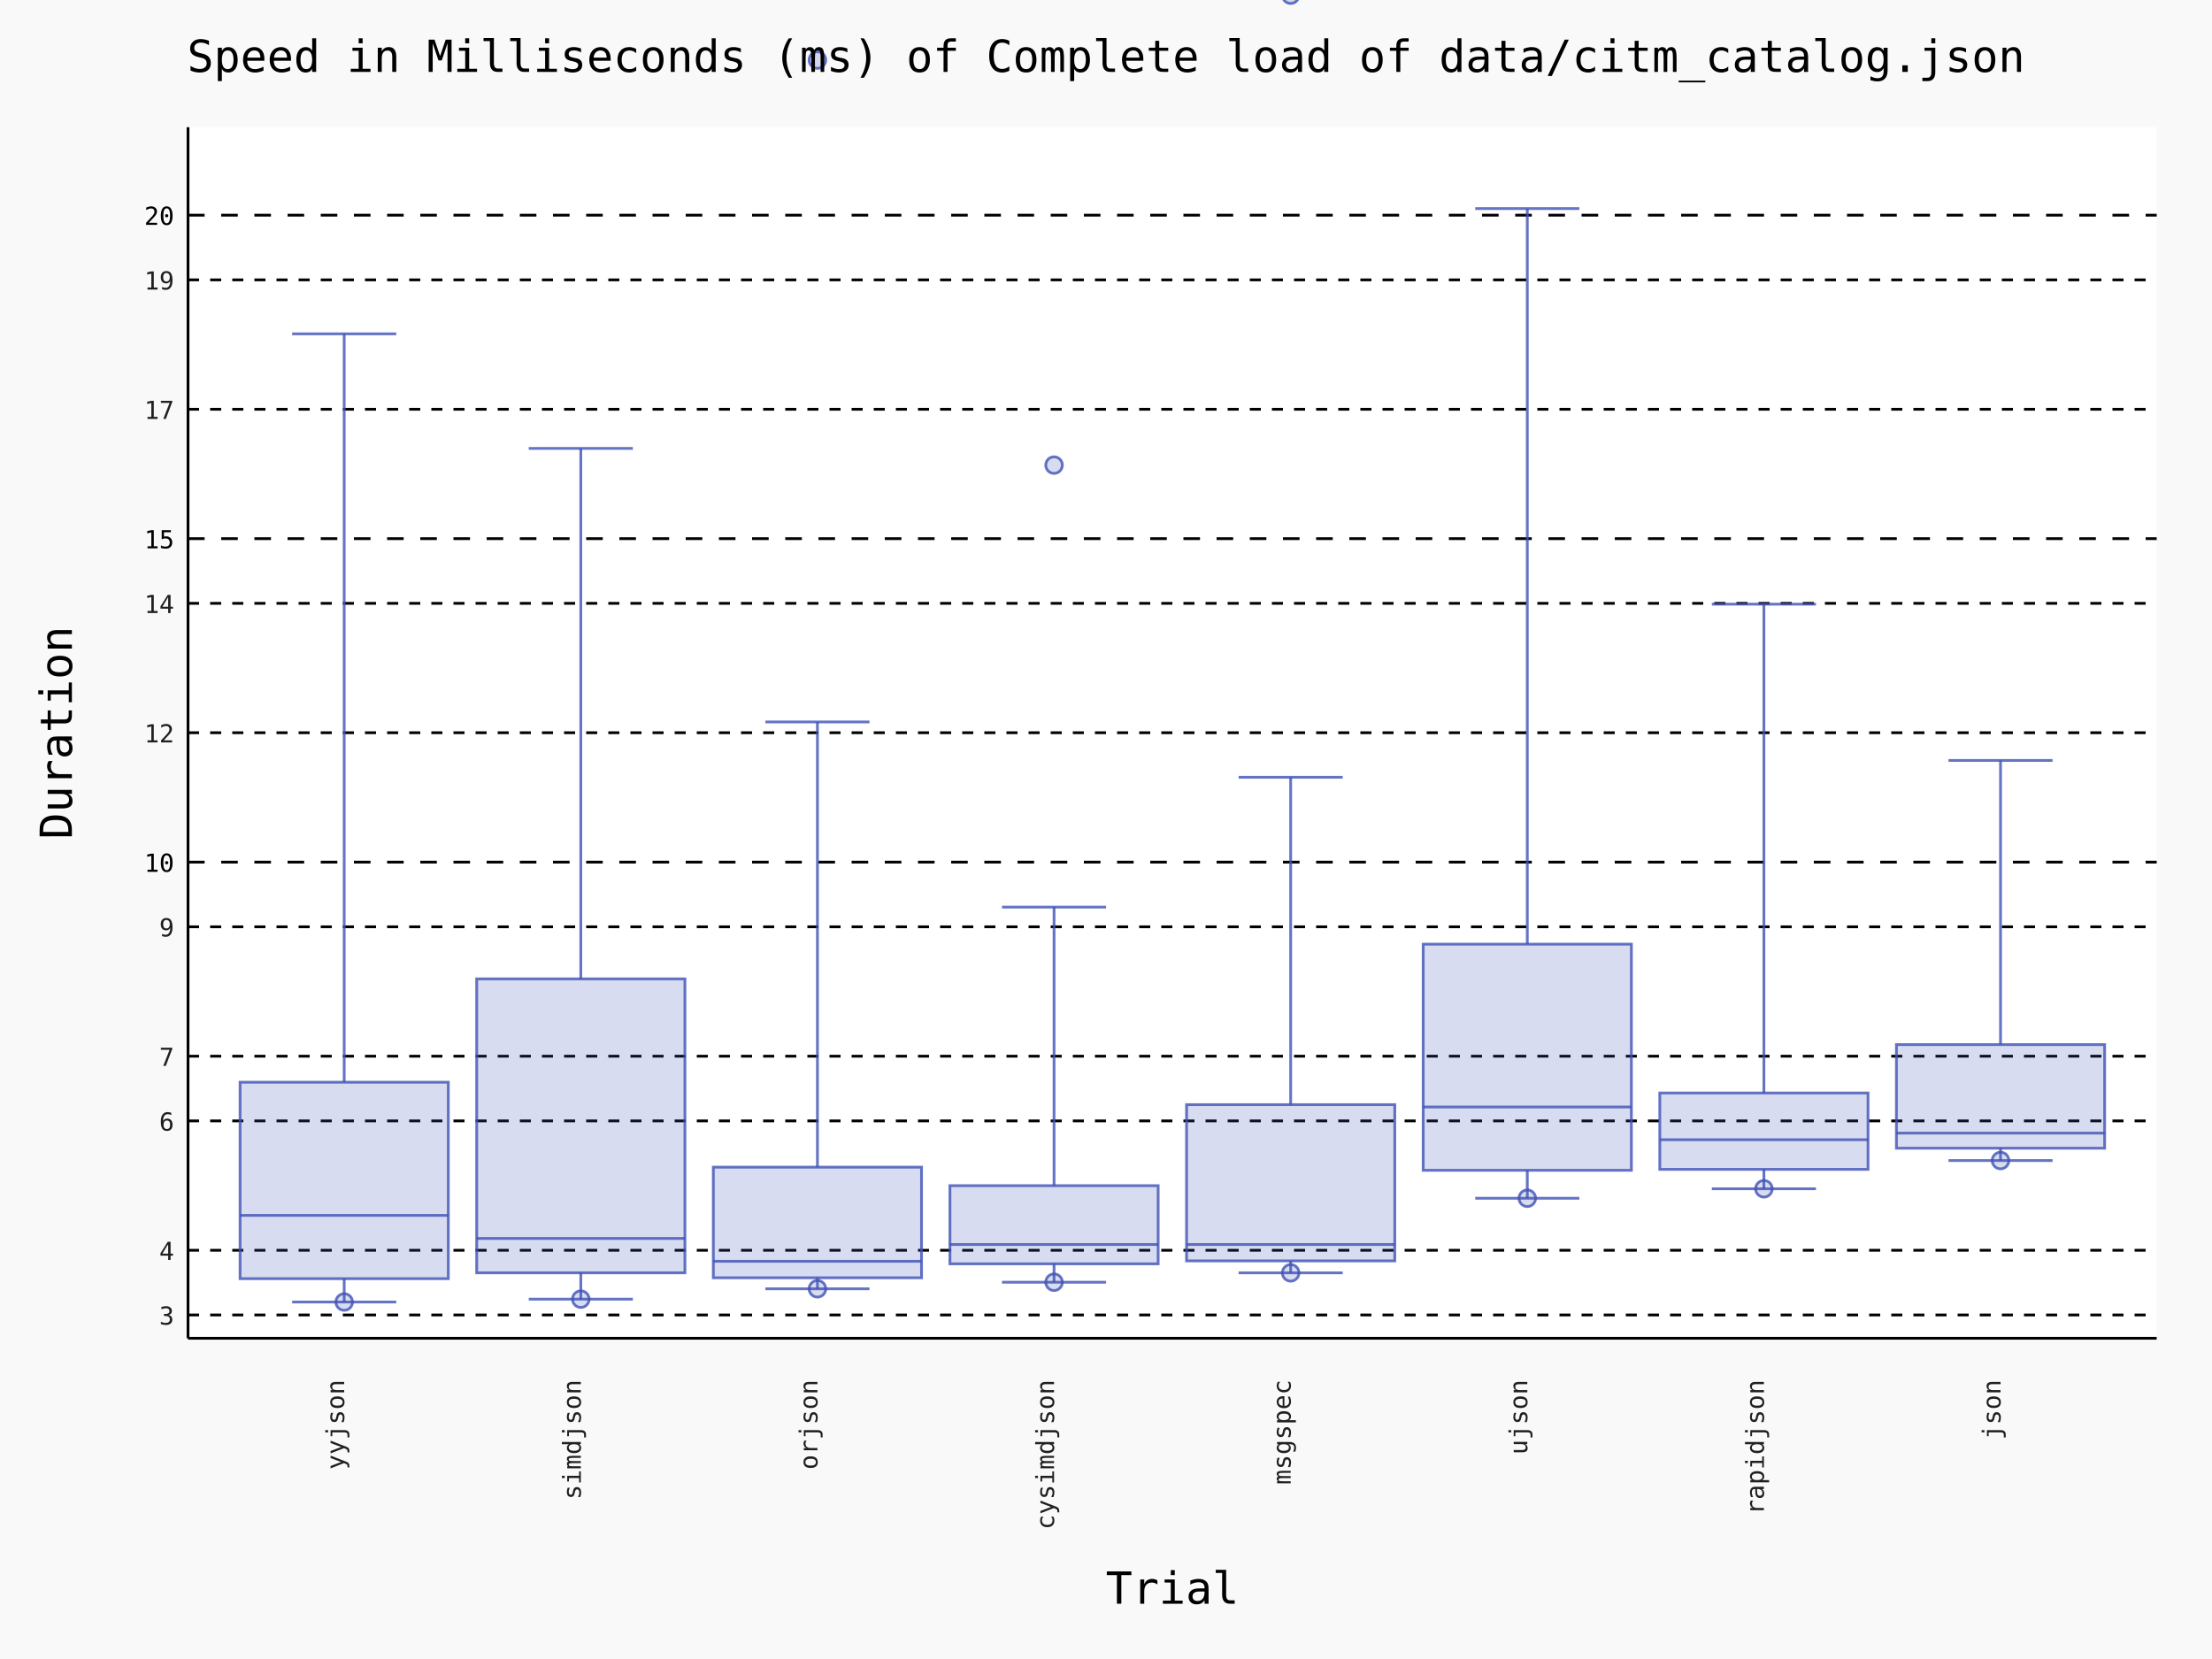
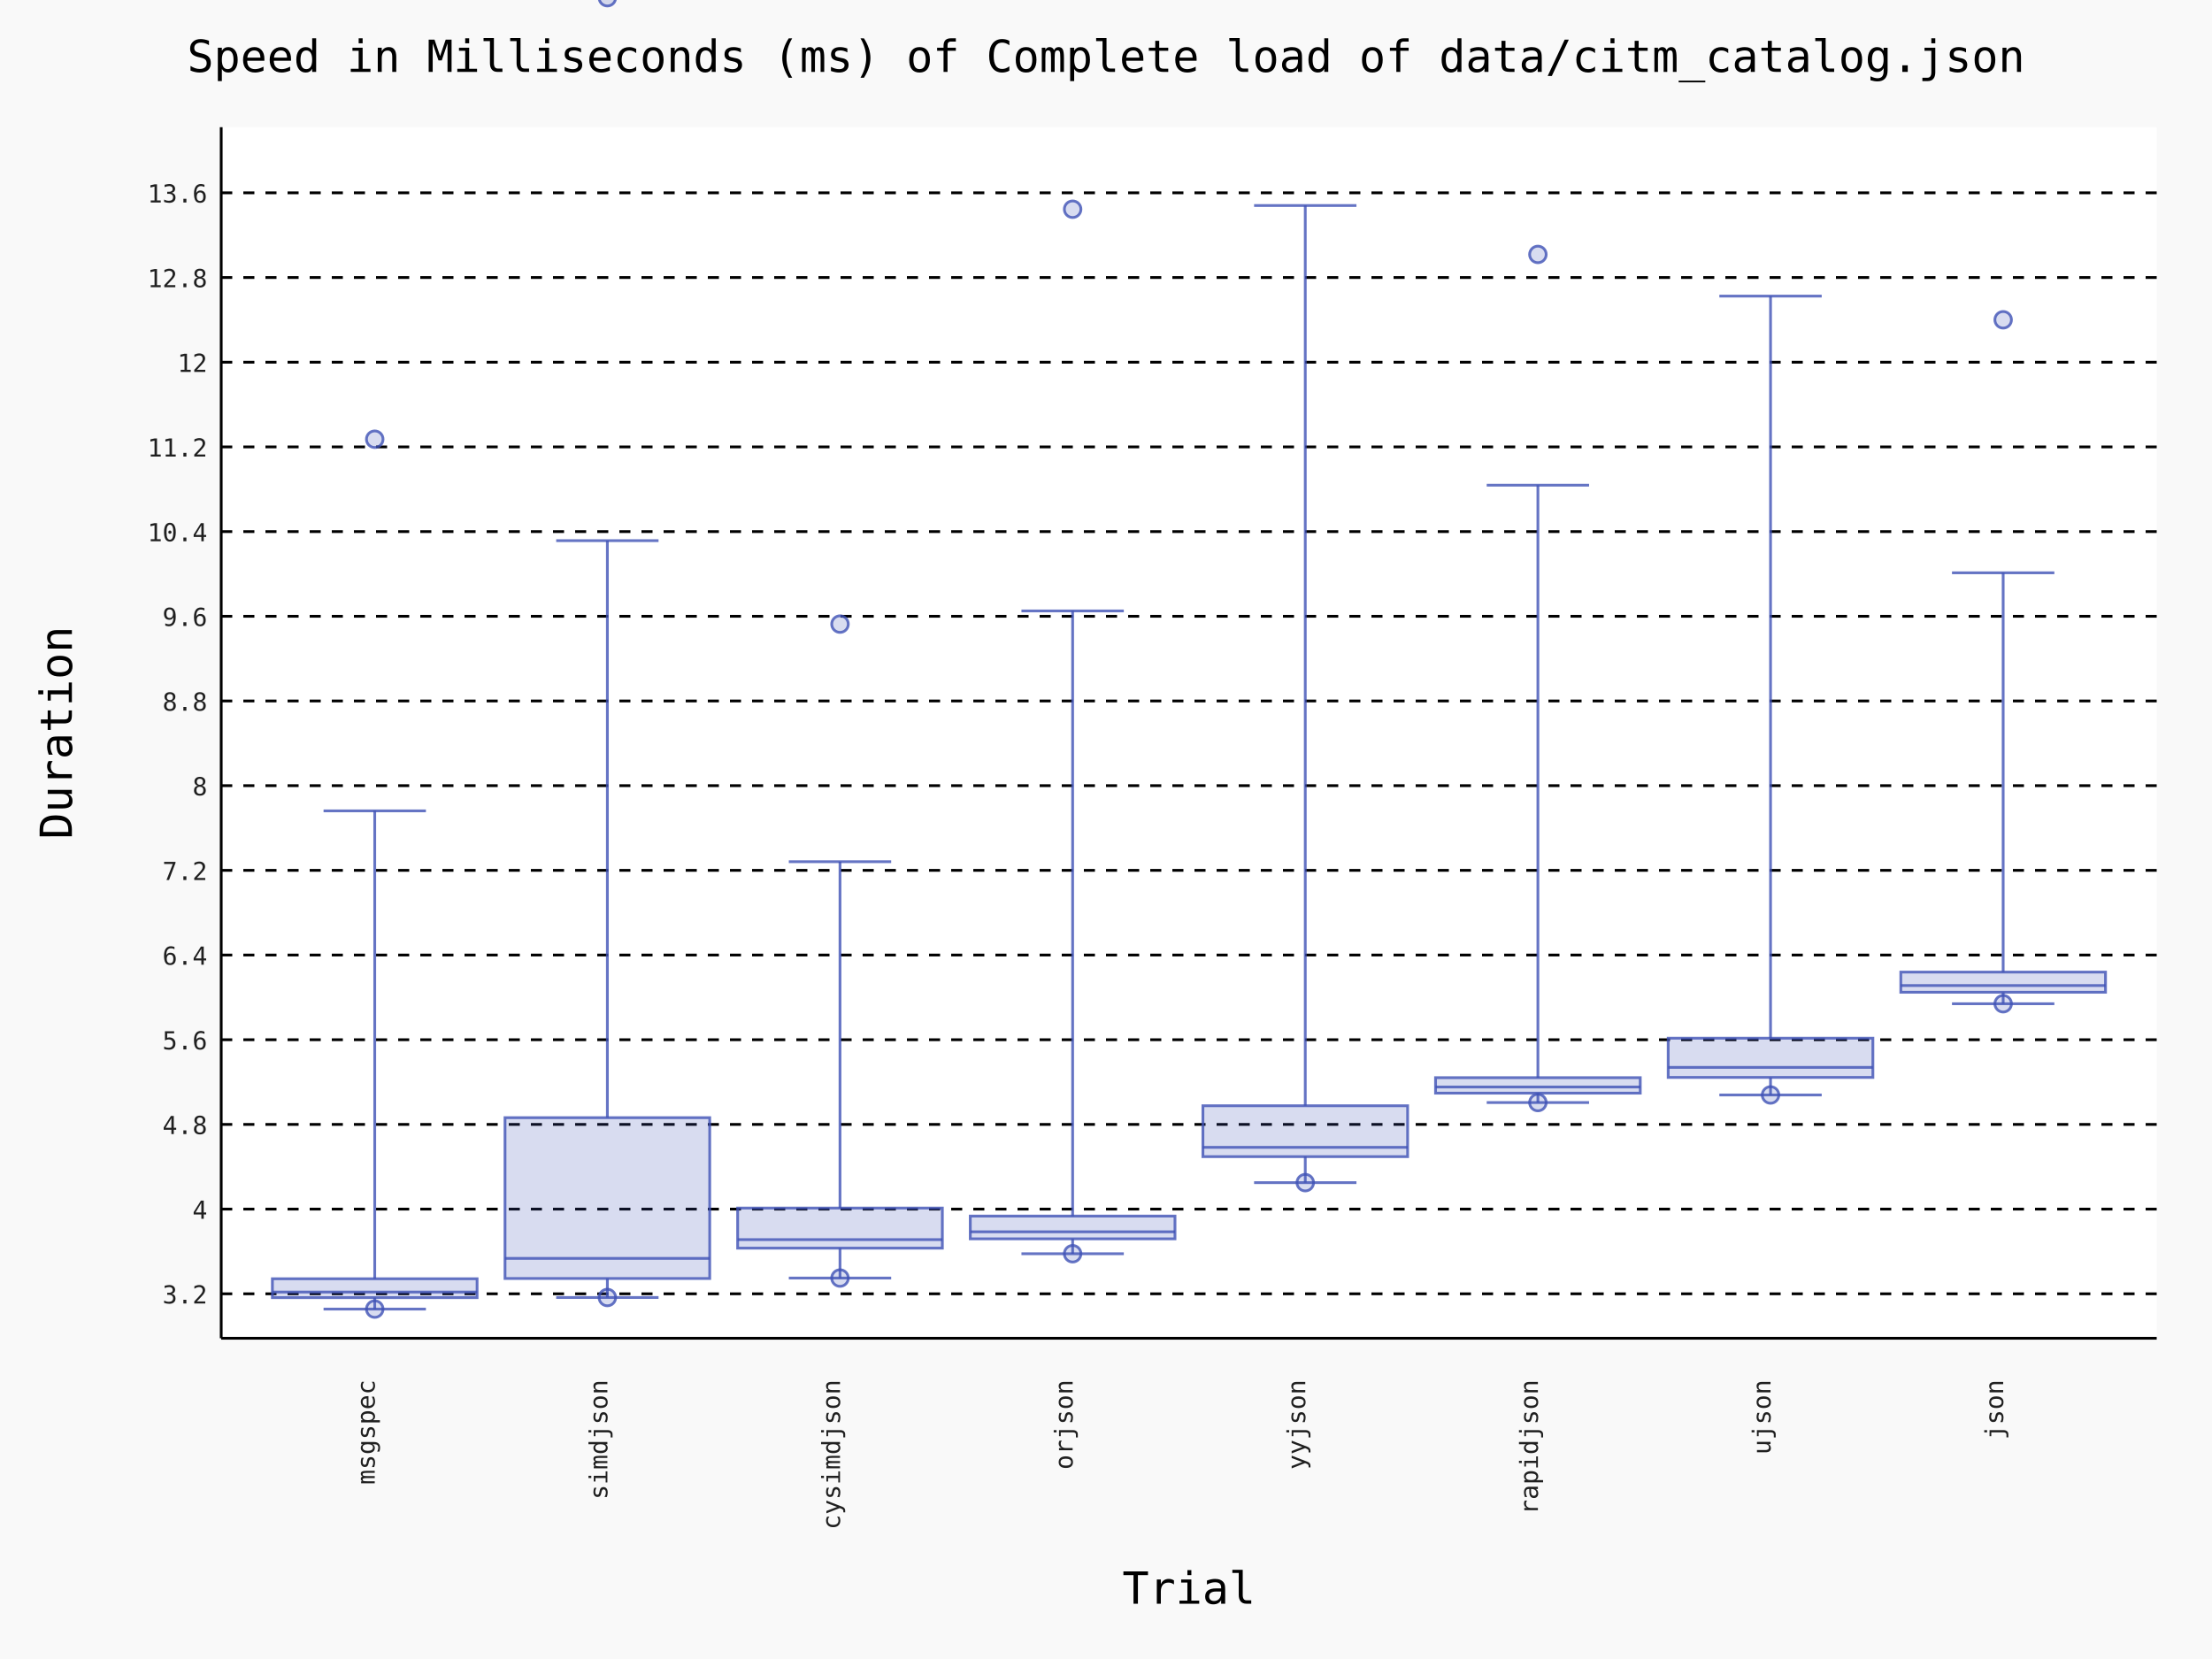
- <svg xmlns="http://www.w3.org/2000/svg" id="chart-5f4c6a83-4bc6-4a2c-affd-1a5876c3c543" class="pygal-chart" viewBox="0 0 800 600">
+ <svg xmlns="http://www.w3.org/2000/svg" id="chart-9f6287bd-4177-4f24-a7ec-e2867d505bc0" class="pygal-chart" viewBox="0 0 800 600">
  <defs>
-     <style type="text/css">#chart-5f4c6a83-4bc6-4a2c-affd-1a5876c3c543{-webkit-user-select:none;-webkit-font-smoothing:antialiased;font-family:Consolas,"Deja Vu Sans Mono","Bitstream Vera Sans Mono","Courier New",monospace}#chart-5f4c6a83-4bc6-4a2c-affd-1a5876c3c543 .title{font-family:Consolas,"Deja Vu Sans Mono","Bitstream Vera Sans Mono","Courier New",monospace;font-size:16px}#chart-5f4c6a83-4bc6-4a2c-affd-1a5876c3c543 .legends .legend text{font-family:Consolas,"Deja Vu Sans Mono","Bitstream Vera Sans Mono","Courier New",monospace;font-size:14px}#chart-5f4c6a83-4bc6-4a2c-affd-1a5876c3c543 .axis text{font-family:Consolas,"Deja Vu Sans Mono","Bitstream Vera Sans Mono","Courier New",monospace;font-size:10px}#chart-5f4c6a83-4bc6-4a2c-affd-1a5876c3c543 .axis text.major{font-family:Consolas,"Deja Vu Sans Mono","Bitstream Vera Sans Mono","Courier New",monospace;font-size:10px}#chart-5f4c6a83-4bc6-4a2c-affd-1a5876c3c543 .text-overlay text.value{font-family:Consolas,"Deja Vu Sans Mono","Bitstream Vera Sans Mono","Courier New",monospace;font-size:16px}#chart-5f4c6a83-4bc6-4a2c-affd-1a5876c3c543 .text-overlay text.label{font-family:Consolas,"Deja Vu Sans Mono","Bitstream Vera Sans Mono","Courier New",monospace;font-size:10px}#chart-5f4c6a83-4bc6-4a2c-affd-1a5876c3c543 .tooltip{font-family:Consolas,"Deja Vu Sans Mono","Bitstream Vera Sans Mono","Courier New",monospace;font-size:14px}#chart-5f4c6a83-4bc6-4a2c-affd-1a5876c3c543 text.no_data{font-family:Consolas,"Deja Vu Sans Mono","Bitstream Vera Sans Mono","Courier New",monospace;font-size:64px}
- #chart-5f4c6a83-4bc6-4a2c-affd-1a5876c3c543{background-color:rgba(249,249,249,1)}#chart-5f4c6a83-4bc6-4a2c-affd-1a5876c3c543 path,#chart-5f4c6a83-4bc6-4a2c-affd-1a5876c3c543 line,#chart-5f4c6a83-4bc6-4a2c-affd-1a5876c3c543 rect,#chart-5f4c6a83-4bc6-4a2c-affd-1a5876c3c543 circle{-webkit-transition:150ms;-moz-transition:150ms;transition:150ms}#chart-5f4c6a83-4bc6-4a2c-affd-1a5876c3c543 .graph &gt; .background{fill:rgba(249,249,249,1)}#chart-5f4c6a83-4bc6-4a2c-affd-1a5876c3c543 .plot &gt; .background{fill:rgba(255,255,255,1)}#chart-5f4c6a83-4bc6-4a2c-affd-1a5876c3c543 .graph{fill:rgba(0,0,0,.87)}#chart-5f4c6a83-4bc6-4a2c-affd-1a5876c3c543 text.no_data{fill:rgba(0,0,0,1)}#chart-5f4c6a83-4bc6-4a2c-affd-1a5876c3c543 .title{fill:rgba(0,0,0,1)}#chart-5f4c6a83-4bc6-4a2c-affd-1a5876c3c543 .legends .legend text{fill:rgba(0,0,0,.87)}#chart-5f4c6a83-4bc6-4a2c-affd-1a5876c3c543 .legends .legend:hover text{fill:rgba(0,0,0,1)}#chart-5f4c6a83-4bc6-4a2c-affd-1a5876c3c543 .axis .line{stroke:rgba(0,0,0,1)}#chart-5f4c6a83-4bc6-4a2c-affd-1a5876c3c543 .axis .guide.line{stroke:rgba(0,0,0,.54)}#chart-5f4c6a83-4bc6-4a2c-affd-1a5876c3c543 .axis .major.line{stroke:rgba(0,0,0,.87)}#chart-5f4c6a83-4bc6-4a2c-affd-1a5876c3c543 .axis text.major{fill:rgba(0,0,0,1)}#chart-5f4c6a83-4bc6-4a2c-affd-1a5876c3c543 .axis.y .guides:hover .guide.line,#chart-5f4c6a83-4bc6-4a2c-affd-1a5876c3c543 .line-graph .axis.x .guides:hover .guide.line,#chart-5f4c6a83-4bc6-4a2c-affd-1a5876c3c543 .stackedline-graph .axis.x .guides:hover .guide.line,#chart-5f4c6a83-4bc6-4a2c-affd-1a5876c3c543 .xy-graph .axis.x .guides:hover .guide.line{stroke:rgba(0,0,0,1)}#chart-5f4c6a83-4bc6-4a2c-affd-1a5876c3c543 .axis .guides:hover text{fill:rgba(0,0,0,1)}#chart-5f4c6a83-4bc6-4a2c-affd-1a5876c3c543 .reactive{fill-opacity:.7;stroke-opacity:.8;stroke-width:1}#chart-5f4c6a83-4bc6-4a2c-affd-1a5876c3c543 .ci{stroke:rgba(0,0,0,.87)}#chart-5f4c6a83-4bc6-4a2c-affd-1a5876c3c543 .reactive.active,#chart-5f4c6a83-4bc6-4a2c-affd-1a5876c3c543 .active .reactive{fill-opacity:.8;stroke-opacity:.9;stroke-width:4}#chart-5f4c6a83-4bc6-4a2c-affd-1a5876c3c543 .ci .reactive.active{stroke-width:1.5}#chart-5f4c6a83-4bc6-4a2c-affd-1a5876c3c543 .series text{fill:rgba(0,0,0,1)}#chart-5f4c6a83-4bc6-4a2c-affd-1a5876c3c543 .tooltip rect{fill:rgba(255,255,255,1);stroke:rgba(0,0,0,1);-webkit-transition:opacity 150ms;-moz-transition:opacity 150ms;transition:opacity 150ms}#chart-5f4c6a83-4bc6-4a2c-affd-1a5876c3c543 .tooltip .label{fill:rgba(0,0,0,.87)}#chart-5f4c6a83-4bc6-4a2c-affd-1a5876c3c543 .tooltip .label{fill:rgba(0,0,0,.87)}#chart-5f4c6a83-4bc6-4a2c-affd-1a5876c3c543 .tooltip .legend{font-size:.8em;fill:rgba(0,0,0,.54)}#chart-5f4c6a83-4bc6-4a2c-affd-1a5876c3c543 .tooltip .x_label{font-size:.6em;fill:rgba(0,0,0,1)}#chart-5f4c6a83-4bc6-4a2c-affd-1a5876c3c543 .tooltip .xlink{font-size:.5em;text-decoration:underline}#chart-5f4c6a83-4bc6-4a2c-affd-1a5876c3c543 .tooltip .value{font-size:1.5em}#chart-5f4c6a83-4bc6-4a2c-affd-1a5876c3c543 .bound{font-size:.5em}#chart-5f4c6a83-4bc6-4a2c-affd-1a5876c3c543 .max-value{font-size:.75em;fill:rgba(0,0,0,.54)}#chart-5f4c6a83-4bc6-4a2c-affd-1a5876c3c543 .map-element{fill:rgba(255,255,255,1);stroke:rgba(0,0,0,.54) !important}#chart-5f4c6a83-4bc6-4a2c-affd-1a5876c3c543 .map-element .reactive{fill-opacity:inherit;stroke-opacity:inherit}#chart-5f4c6a83-4bc6-4a2c-affd-1a5876c3c543 .color-0,#chart-5f4c6a83-4bc6-4a2c-affd-1a5876c3c543 .color-0 a:visited{stroke:#3F51B5;fill:#3F51B5}#chart-5f4c6a83-4bc6-4a2c-affd-1a5876c3c543 .color-1,#chart-5f4c6a83-4bc6-4a2c-affd-1a5876c3c543 .color-1 a:visited{stroke:#3F51B5;fill:#3F51B5}#chart-5f4c6a83-4bc6-4a2c-affd-1a5876c3c543 .color-2,#chart-5f4c6a83-4bc6-4a2c-affd-1a5876c3c543 .color-2 a:visited{stroke:#3F51B5;fill:#3F51B5}#chart-5f4c6a83-4bc6-4a2c-affd-1a5876c3c543 .color-3,#chart-5f4c6a83-4bc6-4a2c-affd-1a5876c3c543 .color-3 a:visited{stroke:#3F51B5;fill:#3F51B5}#chart-5f4c6a83-4bc6-4a2c-affd-1a5876c3c543 .color-4,#chart-5f4c6a83-4bc6-4a2c-affd-1a5876c3c543 .color-4 a:visited{stroke:#3F51B5;fill:#3F51B5}#chart-5f4c6a83-4bc6-4a2c-affd-1a5876c3c543 .color-5,#chart-5f4c6a83-4bc6-4a2c-affd-1a5876c3c543 .color-5 a:visited{stroke:#3F51B5;fill:#3F51B5}#chart-5f4c6a83-4bc6-4a2c-affd-1a5876c3c543 .color-6,#chart-5f4c6a83-4bc6-4a2c-affd-1a5876c3c543 .color-6 a:visited{stroke:#3F51B5;fill:#3F51B5}#chart-5f4c6a83-4bc6-4a2c-affd-1a5876c3c543 .color-7,#chart-5f4c6a83-4bc6-4a2c-affd-1a5876c3c543 .color-7 a:visited{stroke:#3F51B5;fill:#3F51B5}#chart-5f4c6a83-4bc6-4a2c-affd-1a5876c3c543 .text-overlay .color-0 text{fill:black}#chart-5f4c6a83-4bc6-4a2c-affd-1a5876c3c543 .text-overlay .color-1 text{fill:black}#chart-5f4c6a83-4bc6-4a2c-affd-1a5876c3c543 .text-overlay .color-2 text{fill:black}#chart-5f4c6a83-4bc6-4a2c-affd-1a5876c3c543 .text-overlay .color-3 text{fill:black}#chart-5f4c6a83-4bc6-4a2c-affd-1a5876c3c543 .text-overlay .color-4 text{fill:black}#chart-5f4c6a83-4bc6-4a2c-affd-1a5876c3c543 .text-overlay .color-5 text{fill:black}#chart-5f4c6a83-4bc6-4a2c-affd-1a5876c3c543 .text-overlay .color-6 text{fill:black}#chart-5f4c6a83-4bc6-4a2c-affd-1a5876c3c543 .text-overlay .color-7 text{fill:black}
- #chart-5f4c6a83-4bc6-4a2c-affd-1a5876c3c543 text.no_data{text-anchor:middle}#chart-5f4c6a83-4bc6-4a2c-affd-1a5876c3c543 .guide.line{fill:none}#chart-5f4c6a83-4bc6-4a2c-affd-1a5876c3c543 .centered{text-anchor:middle}#chart-5f4c6a83-4bc6-4a2c-affd-1a5876c3c543 .title{text-anchor:middle}#chart-5f4c6a83-4bc6-4a2c-affd-1a5876c3c543 .legends .legend text{fill-opacity:1}#chart-5f4c6a83-4bc6-4a2c-affd-1a5876c3c543 .axis.x text{text-anchor:middle}#chart-5f4c6a83-4bc6-4a2c-affd-1a5876c3c543 .axis.x:not(.web) text[transform]{text-anchor:start}#chart-5f4c6a83-4bc6-4a2c-affd-1a5876c3c543 .axis.x:not(.web) text[transform].backwards{text-anchor:end}#chart-5f4c6a83-4bc6-4a2c-affd-1a5876c3c543 .axis.y text{text-anchor:end}#chart-5f4c6a83-4bc6-4a2c-affd-1a5876c3c543 .axis.y text[transform].backwards{text-anchor:start}#chart-5f4c6a83-4bc6-4a2c-affd-1a5876c3c543 .axis.y2 text{text-anchor:start}#chart-5f4c6a83-4bc6-4a2c-affd-1a5876c3c543 .axis.y2 text[transform].backwards{text-anchor:end}#chart-5f4c6a83-4bc6-4a2c-affd-1a5876c3c543 .axis .guide.line{stroke-dasharray:4,4;stroke:black}#chart-5f4c6a83-4bc6-4a2c-affd-1a5876c3c543 .axis .major.guide.line{stroke-dasharray:6,6;stroke:black}#chart-5f4c6a83-4bc6-4a2c-affd-1a5876c3c543 .horizontal .axis.y .guide.line,#chart-5f4c6a83-4bc6-4a2c-affd-1a5876c3c543 .horizontal .axis.y2 .guide.line,#chart-5f4c6a83-4bc6-4a2c-affd-1a5876c3c543 .vertical .axis.x .guide.line{opacity:0}#chart-5f4c6a83-4bc6-4a2c-affd-1a5876c3c543 .horizontal .axis.always_show .guide.line,#chart-5f4c6a83-4bc6-4a2c-affd-1a5876c3c543 .vertical .axis.always_show .guide.line{opacity:1 !important}#chart-5f4c6a83-4bc6-4a2c-affd-1a5876c3c543 .axis.y .guides:hover .guide.line,#chart-5f4c6a83-4bc6-4a2c-affd-1a5876c3c543 .axis.y2 .guides:hover .guide.line,#chart-5f4c6a83-4bc6-4a2c-affd-1a5876c3c543 .axis.x .guides:hover .guide.line{opacity:1}#chart-5f4c6a83-4bc6-4a2c-affd-1a5876c3c543 .axis .guides:hover text{opacity:1}#chart-5f4c6a83-4bc6-4a2c-affd-1a5876c3c543 .nofill{fill:none}#chart-5f4c6a83-4bc6-4a2c-affd-1a5876c3c543 .subtle-fill{fill-opacity:.2}#chart-5f4c6a83-4bc6-4a2c-affd-1a5876c3c543 .dot{stroke-width:1px;fill-opacity:1;stroke-opacity:1}#chart-5f4c6a83-4bc6-4a2c-affd-1a5876c3c543 .dot.active{stroke-width:5px}#chart-5f4c6a83-4bc6-4a2c-affd-1a5876c3c543 .dot.negative{fill:transparent}#chart-5f4c6a83-4bc6-4a2c-affd-1a5876c3c543 text,#chart-5f4c6a83-4bc6-4a2c-affd-1a5876c3c543 tspan{stroke:none !important}#chart-5f4c6a83-4bc6-4a2c-affd-1a5876c3c543 .series text.active{opacity:1}#chart-5f4c6a83-4bc6-4a2c-affd-1a5876c3c543 .tooltip rect{fill-opacity:.95;stroke-width:.5}#chart-5f4c6a83-4bc6-4a2c-affd-1a5876c3c543 .tooltip text{fill-opacity:1}#chart-5f4c6a83-4bc6-4a2c-affd-1a5876c3c543 .showable{visibility:hidden}#chart-5f4c6a83-4bc6-4a2c-affd-1a5876c3c543 .showable.shown{visibility:visible}#chart-5f4c6a83-4bc6-4a2c-affd-1a5876c3c543 .gauge-background{fill:rgba(229,229,229,1);stroke:none}#chart-5f4c6a83-4bc6-4a2c-affd-1a5876c3c543 .bg-lines{stroke:rgba(249,249,249,1);stroke-width:2px}
+     <style type="text/css">#chart-9f6287bd-4177-4f24-a7ec-e2867d505bc0{-webkit-user-select:none;-webkit-font-smoothing:antialiased;font-family:Consolas,"Deja Vu Sans Mono","Bitstream Vera Sans Mono","Courier New",monospace}#chart-9f6287bd-4177-4f24-a7ec-e2867d505bc0 .title{font-family:Consolas,"Deja Vu Sans Mono","Bitstream Vera Sans Mono","Courier New",monospace;font-size:16px}#chart-9f6287bd-4177-4f24-a7ec-e2867d505bc0 .legends .legend text{font-family:Consolas,"Deja Vu Sans Mono","Bitstream Vera Sans Mono","Courier New",monospace;font-size:14px}#chart-9f6287bd-4177-4f24-a7ec-e2867d505bc0 .axis text{font-family:Consolas,"Deja Vu Sans Mono","Bitstream Vera Sans Mono","Courier New",monospace;font-size:10px}#chart-9f6287bd-4177-4f24-a7ec-e2867d505bc0 .axis text.major{font-family:Consolas,"Deja Vu Sans Mono","Bitstream Vera Sans Mono","Courier New",monospace;font-size:10px}#chart-9f6287bd-4177-4f24-a7ec-e2867d505bc0 .text-overlay text.value{font-family:Consolas,"Deja Vu Sans Mono","Bitstream Vera Sans Mono","Courier New",monospace;font-size:16px}#chart-9f6287bd-4177-4f24-a7ec-e2867d505bc0 .text-overlay text.label{font-family:Consolas,"Deja Vu Sans Mono","Bitstream Vera Sans Mono","Courier New",monospace;font-size:10px}#chart-9f6287bd-4177-4f24-a7ec-e2867d505bc0 .tooltip{font-family:Consolas,"Deja Vu Sans Mono","Bitstream Vera Sans Mono","Courier New",monospace;font-size:14px}#chart-9f6287bd-4177-4f24-a7ec-e2867d505bc0 text.no_data{font-family:Consolas,"Deja Vu Sans Mono","Bitstream Vera Sans Mono","Courier New",monospace;font-size:64px}
+ #chart-9f6287bd-4177-4f24-a7ec-e2867d505bc0{background-color:rgba(249,249,249,1)}#chart-9f6287bd-4177-4f24-a7ec-e2867d505bc0 path,#chart-9f6287bd-4177-4f24-a7ec-e2867d505bc0 line,#chart-9f6287bd-4177-4f24-a7ec-e2867d505bc0 rect,#chart-9f6287bd-4177-4f24-a7ec-e2867d505bc0 circle{-webkit-transition:150ms;-moz-transition:150ms;transition:150ms}#chart-9f6287bd-4177-4f24-a7ec-e2867d505bc0 .graph &gt; .background{fill:rgba(249,249,249,1)}#chart-9f6287bd-4177-4f24-a7ec-e2867d505bc0 .plot &gt; .background{fill:rgba(255,255,255,1)}#chart-9f6287bd-4177-4f24-a7ec-e2867d505bc0 .graph{fill:rgba(0,0,0,.87)}#chart-9f6287bd-4177-4f24-a7ec-e2867d505bc0 text.no_data{fill:rgba(0,0,0,1)}#chart-9f6287bd-4177-4f24-a7ec-e2867d505bc0 .title{fill:rgba(0,0,0,1)}#chart-9f6287bd-4177-4f24-a7ec-e2867d505bc0 .legends .legend text{fill:rgba(0,0,0,.87)}#chart-9f6287bd-4177-4f24-a7ec-e2867d505bc0 .legends .legend:hover text{fill:rgba(0,0,0,1)}#chart-9f6287bd-4177-4f24-a7ec-e2867d505bc0 .axis .line{stroke:rgba(0,0,0,1)}#chart-9f6287bd-4177-4f24-a7ec-e2867d505bc0 .axis .guide.line{stroke:rgba(0,0,0,.54)}#chart-9f6287bd-4177-4f24-a7ec-e2867d505bc0 .axis .major.line{stroke:rgba(0,0,0,.87)}#chart-9f6287bd-4177-4f24-a7ec-e2867d505bc0 .axis text.major{fill:rgba(0,0,0,1)}#chart-9f6287bd-4177-4f24-a7ec-e2867d505bc0 .axis.y .guides:hover .guide.line,#chart-9f6287bd-4177-4f24-a7ec-e2867d505bc0 .line-graph .axis.x .guides:hover .guide.line,#chart-9f6287bd-4177-4f24-a7ec-e2867d505bc0 .stackedline-graph .axis.x .guides:hover .guide.line,#chart-9f6287bd-4177-4f24-a7ec-e2867d505bc0 .xy-graph .axis.x .guides:hover .guide.line{stroke:rgba(0,0,0,1)}#chart-9f6287bd-4177-4f24-a7ec-e2867d505bc0 .axis .guides:hover text{fill:rgba(0,0,0,1)}#chart-9f6287bd-4177-4f24-a7ec-e2867d505bc0 .reactive{fill-opacity:.7;stroke-opacity:.8;stroke-width:1}#chart-9f6287bd-4177-4f24-a7ec-e2867d505bc0 .ci{stroke:rgba(0,0,0,.87)}#chart-9f6287bd-4177-4f24-a7ec-e2867d505bc0 .reactive.active,#chart-9f6287bd-4177-4f24-a7ec-e2867d505bc0 .active .reactive{fill-opacity:.8;stroke-opacity:.9;stroke-width:4}#chart-9f6287bd-4177-4f24-a7ec-e2867d505bc0 .ci .reactive.active{stroke-width:1.5}#chart-9f6287bd-4177-4f24-a7ec-e2867d505bc0 .series text{fill:rgba(0,0,0,1)}#chart-9f6287bd-4177-4f24-a7ec-e2867d505bc0 .tooltip rect{fill:rgba(255,255,255,1);stroke:rgba(0,0,0,1);-webkit-transition:opacity 150ms;-moz-transition:opacity 150ms;transition:opacity 150ms}#chart-9f6287bd-4177-4f24-a7ec-e2867d505bc0 .tooltip .label{fill:rgba(0,0,0,.87)}#chart-9f6287bd-4177-4f24-a7ec-e2867d505bc0 .tooltip .label{fill:rgba(0,0,0,.87)}#chart-9f6287bd-4177-4f24-a7ec-e2867d505bc0 .tooltip .legend{font-size:.8em;fill:rgba(0,0,0,.54)}#chart-9f6287bd-4177-4f24-a7ec-e2867d505bc0 .tooltip .x_label{font-size:.6em;fill:rgba(0,0,0,1)}#chart-9f6287bd-4177-4f24-a7ec-e2867d505bc0 .tooltip .xlink{font-size:.5em;text-decoration:underline}#chart-9f6287bd-4177-4f24-a7ec-e2867d505bc0 .tooltip .value{font-size:1.5em}#chart-9f6287bd-4177-4f24-a7ec-e2867d505bc0 .bound{font-size:.5em}#chart-9f6287bd-4177-4f24-a7ec-e2867d505bc0 .max-value{font-size:.75em;fill:rgba(0,0,0,.54)}#chart-9f6287bd-4177-4f24-a7ec-e2867d505bc0 .map-element{fill:rgba(255,255,255,1);stroke:rgba(0,0,0,.54) !important}#chart-9f6287bd-4177-4f24-a7ec-e2867d505bc0 .map-element .reactive{fill-opacity:inherit;stroke-opacity:inherit}#chart-9f6287bd-4177-4f24-a7ec-e2867d505bc0 .color-0,#chart-9f6287bd-4177-4f24-a7ec-e2867d505bc0 .color-0 a:visited{stroke:#3F51B5;fill:#3F51B5}#chart-9f6287bd-4177-4f24-a7ec-e2867d505bc0 .color-1,#chart-9f6287bd-4177-4f24-a7ec-e2867d505bc0 .color-1 a:visited{stroke:#3F51B5;fill:#3F51B5}#chart-9f6287bd-4177-4f24-a7ec-e2867d505bc0 .color-2,#chart-9f6287bd-4177-4f24-a7ec-e2867d505bc0 .color-2 a:visited{stroke:#3F51B5;fill:#3F51B5}#chart-9f6287bd-4177-4f24-a7ec-e2867d505bc0 .color-3,#chart-9f6287bd-4177-4f24-a7ec-e2867d505bc0 .color-3 a:visited{stroke:#3F51B5;fill:#3F51B5}#chart-9f6287bd-4177-4f24-a7ec-e2867d505bc0 .color-4,#chart-9f6287bd-4177-4f24-a7ec-e2867d505bc0 .color-4 a:visited{stroke:#3F51B5;fill:#3F51B5}#chart-9f6287bd-4177-4f24-a7ec-e2867d505bc0 .color-5,#chart-9f6287bd-4177-4f24-a7ec-e2867d505bc0 .color-5 a:visited{stroke:#3F51B5;fill:#3F51B5}#chart-9f6287bd-4177-4f24-a7ec-e2867d505bc0 .color-6,#chart-9f6287bd-4177-4f24-a7ec-e2867d505bc0 .color-6 a:visited{stroke:#3F51B5;fill:#3F51B5}#chart-9f6287bd-4177-4f24-a7ec-e2867d505bc0 .color-7,#chart-9f6287bd-4177-4f24-a7ec-e2867d505bc0 .color-7 a:visited{stroke:#3F51B5;fill:#3F51B5}#chart-9f6287bd-4177-4f24-a7ec-e2867d505bc0 .text-overlay .color-0 text{fill:black}#chart-9f6287bd-4177-4f24-a7ec-e2867d505bc0 .text-overlay .color-1 text{fill:black}#chart-9f6287bd-4177-4f24-a7ec-e2867d505bc0 .text-overlay .color-2 text{fill:black}#chart-9f6287bd-4177-4f24-a7ec-e2867d505bc0 .text-overlay .color-3 text{fill:black}#chart-9f6287bd-4177-4f24-a7ec-e2867d505bc0 .text-overlay .color-4 text{fill:black}#chart-9f6287bd-4177-4f24-a7ec-e2867d505bc0 .text-overlay .color-5 text{fill:black}#chart-9f6287bd-4177-4f24-a7ec-e2867d505bc0 .text-overlay .color-6 text{fill:black}#chart-9f6287bd-4177-4f24-a7ec-e2867d505bc0 .text-overlay .color-7 text{fill:black}
+ #chart-9f6287bd-4177-4f24-a7ec-e2867d505bc0 text.no_data{text-anchor:middle}#chart-9f6287bd-4177-4f24-a7ec-e2867d505bc0 .guide.line{fill:none}#chart-9f6287bd-4177-4f24-a7ec-e2867d505bc0 .centered{text-anchor:middle}#chart-9f6287bd-4177-4f24-a7ec-e2867d505bc0 .title{text-anchor:middle}#chart-9f6287bd-4177-4f24-a7ec-e2867d505bc0 .legends .legend text{fill-opacity:1}#chart-9f6287bd-4177-4f24-a7ec-e2867d505bc0 .axis.x text{text-anchor:middle}#chart-9f6287bd-4177-4f24-a7ec-e2867d505bc0 .axis.x:not(.web) text[transform]{text-anchor:start}#chart-9f6287bd-4177-4f24-a7ec-e2867d505bc0 .axis.x:not(.web) text[transform].backwards{text-anchor:end}#chart-9f6287bd-4177-4f24-a7ec-e2867d505bc0 .axis.y text{text-anchor:end}#chart-9f6287bd-4177-4f24-a7ec-e2867d505bc0 .axis.y text[transform].backwards{text-anchor:start}#chart-9f6287bd-4177-4f24-a7ec-e2867d505bc0 .axis.y2 text{text-anchor:start}#chart-9f6287bd-4177-4f24-a7ec-e2867d505bc0 .axis.y2 text[transform].backwards{text-anchor:end}#chart-9f6287bd-4177-4f24-a7ec-e2867d505bc0 .axis .guide.line{stroke-dasharray:4,4;stroke:black}#chart-9f6287bd-4177-4f24-a7ec-e2867d505bc0 .axis .major.guide.line{stroke-dasharray:6,6;stroke:black}#chart-9f6287bd-4177-4f24-a7ec-e2867d505bc0 .horizontal .axis.y .guide.line,#chart-9f6287bd-4177-4f24-a7ec-e2867d505bc0 .horizontal .axis.y2 .guide.line,#chart-9f6287bd-4177-4f24-a7ec-e2867d505bc0 .vertical .axis.x .guide.line{opacity:0}#chart-9f6287bd-4177-4f24-a7ec-e2867d505bc0 .horizontal .axis.always_show .guide.line,#chart-9f6287bd-4177-4f24-a7ec-e2867d505bc0 .vertical .axis.always_show .guide.line{opacity:1 !important}#chart-9f6287bd-4177-4f24-a7ec-e2867d505bc0 .axis.y .guides:hover .guide.line,#chart-9f6287bd-4177-4f24-a7ec-e2867d505bc0 .axis.y2 .guides:hover .guide.line,#chart-9f6287bd-4177-4f24-a7ec-e2867d505bc0 .axis.x .guides:hover .guide.line{opacity:1}#chart-9f6287bd-4177-4f24-a7ec-e2867d505bc0 .axis .guides:hover text{opacity:1}#chart-9f6287bd-4177-4f24-a7ec-e2867d505bc0 .nofill{fill:none}#chart-9f6287bd-4177-4f24-a7ec-e2867d505bc0 .subtle-fill{fill-opacity:.2}#chart-9f6287bd-4177-4f24-a7ec-e2867d505bc0 .dot{stroke-width:1px;fill-opacity:1;stroke-opacity:1}#chart-9f6287bd-4177-4f24-a7ec-e2867d505bc0 .dot.active{stroke-width:5px}#chart-9f6287bd-4177-4f24-a7ec-e2867d505bc0 .dot.negative{fill:transparent}#chart-9f6287bd-4177-4f24-a7ec-e2867d505bc0 text,#chart-9f6287bd-4177-4f24-a7ec-e2867d505bc0 tspan{stroke:none !important}#chart-9f6287bd-4177-4f24-a7ec-e2867d505bc0 .series text.active{opacity:1}#chart-9f6287bd-4177-4f24-a7ec-e2867d505bc0 .tooltip rect{fill-opacity:.95;stroke-width:.5}#chart-9f6287bd-4177-4f24-a7ec-e2867d505bc0 .tooltip text{fill-opacity:1}#chart-9f6287bd-4177-4f24-a7ec-e2867d505bc0 .showable{visibility:hidden}#chart-9f6287bd-4177-4f24-a7ec-e2867d505bc0 .showable.shown{visibility:visible}#chart-9f6287bd-4177-4f24-a7ec-e2867d505bc0 .gauge-background{fill:rgba(229,229,229,1);stroke:none}#chart-9f6287bd-4177-4f24-a7ec-e2867d505bc0 .bg-lines{stroke:rgba(249,249,249,1);stroke-width:2px}
.tooltip .value{font-size:1em !important}.axis text{font-size:9px !important}</style>
  </defs>
  <g class="graph custombox-graph vertical">
    <rect x="0" y="0" width="800" height="600" class="background" />
-     <g transform="translate(68, 46)" class="plot">
-       <rect x="0" y="0" width="712.0" height="438.0" class="background" />
+     <g transform="translate(80, 46)" class="plot">
+       <rect x="0" y="0" width="700.0" height="438.0" class="background" />
      <g class="axis y always_show">
-         <path d="M0 438 h712" class="line" />
-         <g class="guides">
-           <path d="M0 429.577 h712" class="guide line" />
-           <text x="-5" y="433.077" class="">3</text>
-         </g>
-         <g class="guides">
-           <path d="M0 406.179 h712" class="guide line" />
-           <text x="-5" y="409.679" class="">4</text>
-         </g>
-         <g class="guides">
-           <path d="M0 359.385 h712" class="guide line" />
-           <text x="-5" y="362.885" class="">6</text>
-         </g>
-         <g class="guides">
-           <path d="M0 335.987 h712" class="guide line" />
-           <text x="-5" y="339.487" class="">7</text>
-         </g>
-         <g class="guides">
-           <path d="M0 289.192 h712" class="guide line" />
-           <text x="-5" y="292.692" class="">9</text>
-         </g>
-         <g class="guides">
-           <path d="M0 265.795 h712" class="major guide line" />
-           <text x="-5" y="269.295" class="major">10</text>
-         </g>
-         <g class="guides">
-           <path d="M0 219 h712" class="guide line" />
-           <text x="-5" y="222.5" class="">12</text>
-         </g>
-         <g class="guides">
-           <path d="M0 172.205 h712" class="guide line" />
-           <text x="-5" y="175.705" class="">14</text>
-         </g>
-         <g class="guides">
-           <path d="M0 148.808 h712" class="major guide line" />
-           <text x="-5" y="152.308" class="major">15</text>
-         </g>
-         <g class="guides">
-           <path d="M0 102.013 h712" class="guide line" />
-           <text x="-5" y="105.513" class="">17</text>
-         </g>
-         <g class="guides">
-           <path d="M0 55.218 h712" class="guide line" />
-           <text x="-5" y="58.718" class="">19</text>
-         </g>
-         <g class="guides">
-           <path d="M0 31.821 h712" class="major guide line" />
-           <text x="-5" y="35.321" class="major">20</text>
+         <path d="M0 438 h700" class="line" />
+         <g class="guides">
+           <path d="M0 421.92 h700" class="guide line" />
+           <text x="-5" y="425.42" class="">3.2</text>
+         </g>
+         <g class="guides">
+           <path d="M0 391.29 h700" class="guide line" />
+           <text x="-5" y="394.79" class="">4</text>
+         </g>
+         <g class="guides">
+           <path d="M0 360.661 h700" class="guide line" />
+           <text x="-5" y="364.161" class="">4.8</text>
+         </g>
+         <g class="guides">
+           <path d="M0 330.031 h700" class="guide line" />
+           <text x="-5" y="333.531" class="">5.6</text>
+         </g>
+         <g class="guides">
+           <path d="M0 299.402 h700" class="guide line" />
+           <text x="-5" y="302.902" class="">6.4</text>
+         </g>
+         <g class="guides">
+           <path d="M0 268.773 h700" class="guide line" />
+           <text x="-5" y="272.273" class="">7.2</text>
+         </g>
+         <g class="guides">
+           <path d="M0 238.143 h700" class="guide line" />
+           <text x="-5" y="241.643" class="">8</text>
+         </g>
+         <g class="guides">
+           <path d="M0 207.514 h700" class="guide line" />
+           <text x="-5" y="211.014" class="">8.8</text>
+         </g>
+         <g class="guides">
+           <path d="M0 176.885 h700" class="guide line" />
+           <text x="-5" y="180.385" class="">9.6</text>
+         </g>
+         <g class="guides">
+           <path d="M0 146.255 h700" class="guide line" />
+           <text x="-5" y="149.755" class="">10.4</text>
+         </g>
+         <g class="guides">
+           <path d="M0 115.626 h700" class="guide line" />
+           <text x="-5" y="119.126" class="">11.2</text>
+         </g>
+         <g class="guides">
+           <path d="M0 84.997 h700" class="guide line" />
+           <text x="-5" y="88.497" class="">12</text>
+         </g>
+         <g class="guides">
+           <path d="M0 54.367 h700" class="guide line" />
+           <text x="-5" y="57.867" class="">12.8</text>
+         </g>
+         <g class="guides">
+           <path d="M0 23.738 h700" class="guide line" />
+           <text x="-5" y="27.238" class="">13.6</text>
        </g>
      </g>
      <g class="axis x">
        <path d="M0 0 v438" class="line" />
        <g class="guides">
-           <path d="M56.481 0 v438" class="guide line" />
-           <text x="56.481" y="453.0" class="backwards" transform="rotate(270 56.48077 453)">yyjson</text>
-         </g>
-         <g class="guides">
-           <path d="M142.058 0 v438" class="guide line" />
-           <text x="142.058" y="453.0" class="backwards" transform="rotate(270 142.0577 453)">simdjson</text>
-         </g>
-         <g class="guides">
-           <path d="M227.635 0 v438" class="guide line" />
-           <text x="227.635" y="453.0" class="backwards" transform="rotate(270 227.6346 453)">orjson</text>
-         </g>
-         <g class="guides">
-           <path d="M313.212 0 v438" class="guide line" />
-           <text x="313.212" y="453.0" class="backwards" transform="rotate(270 313.2115 453)">cysimdjson</text>
-         </g>
-         <g class="guides">
-           <path d="M398.788 0 v438" class="guide line" />
-           <text x="398.788" y="453.0" class="backwards" transform="rotate(270 398.7885 453)">msgspec</text>
-         </g>
-         <g class="guides">
-           <path d="M484.365 0 v438" class="guide line" />
-           <text x="484.365" y="453.0" class="backwards" transform="rotate(270 484.3654 453)">ujson</text>
-         </g>
-         <g class="guides">
-           <path d="M569.942 0 v438" class="guide line" />
-           <text x="569.942" y="453.0" class="backwards" transform="rotate(270 569.9423 453)">rapidjson</text>
-         </g>
-         <g class="guides">
-           <path d="M655.519 0 v438" class="guide line" />
-           <text x="655.519" y="453.0" class="backwards" transform="rotate(270 655.5192 453)">json</text>
+           <path d="M55.529 0 v438" class="guide line" />
+           <text x="55.529" y="453.0" class="backwards" transform="rotate(270 55.52885 453)">msgspec</text>
+         </g>
+         <g class="guides">
+           <path d="M139.663 0 v438" class="guide line" />
+           <text x="139.663" y="453.0" class="backwards" transform="rotate(270 139.6635 453)">simdjson</text>
+         </g>
+         <g class="guides">
+           <path d="M223.798 0 v438" class="guide line" />
+           <text x="223.798" y="453.0" class="backwards" transform="rotate(270 223.7981 453)">cysimdjson</text>
+         </g>
+         <g class="guides">
+           <path d="M307.933 0 v438" class="guide line" />
+           <text x="307.933" y="453.0" class="backwards" transform="rotate(270 307.9327 453)">orjson</text>
+         </g>
+         <g class="guides">
+           <path d="M392.067 0 v438" class="guide line" />
+           <text x="392.067" y="453.0" class="backwards" transform="rotate(270 392.0673 453)">yyjson</text>
+         </g>
+         <g class="guides">
+           <path d="M476.202 0 v438" class="guide line" />
+           <text x="476.202" y="453.0" class="backwards" transform="rotate(270 476.2019 453)">rapidjson</text>
+         </g>
+         <g class="guides">
+           <path d="M560.337 0 v438" class="guide line" />
+           <text x="560.337" y="453.0" class="backwards" transform="rotate(270 560.3365 453)">ujson</text>
+         </g>
+         <g class="guides">
+           <path d="M644.471 0 v438" class="guide line" />
+           <text x="644.471" y="453.0" class="backwards" transform="rotate(270 644.4712 453)">json</text>
        </g>
      </g>
      <g class="series serie-0 color-0">
        <g class="boxes">
          <g class="box">
-             <path stroke-width="3" d="M37.654 424.891 L75.308 424.891" class="reactive tooltip-trigger" />
-             <path stroke-width="3" d="M18.827 393.56 L94.135 393.56" class="reactive tooltip-trigger" />
-             <path stroke-width="3" d="M37.654 74.741 L75.308 74.741" class="reactive tooltip-trigger" />
-             <path stroke-width="2" d="M56.481 424.891 L56.481 416.447" class="reactive tooltip-trigger" />
-             <path stroke-width="2" d="M56.481 74.741 L56.481 345.397" class="reactive tooltip-trigger" />
-             <rect x="18.827" y="345.397" height="71.049" width="75.308" class="subtle-fill reactive tooltip-trigger" />
-             <circle cx="56.481" cy="424.891" r="3" class="subtle-fill reactive tooltip-trigger" />
-             <circle cx="56.481" cy="-245.903" r="3" class="subtle-fill reactive tooltip-trigger" />
+             <path stroke-width="3" d="M37.019 427.449 L74.038 427.449" class="reactive tooltip-trigger" />
+             <path stroke-width="3" d="M18.51 421.286 L92.548 421.286" class="reactive tooltip-trigger" />
+             <path stroke-width="3" d="M37.019 247.263 L74.038 247.263" class="reactive tooltip-trigger" />
+             <path stroke-width="2" d="M55.529 427.449 L55.529 423.306" class="reactive tooltip-trigger" />
+             <path stroke-width="2" d="M55.529 247.263 L55.529 416.476" class="reactive tooltip-trigger" />
+             <rect x="18.51" y="416.476" height="6.83" width="74.038" class="subtle-fill reactive tooltip-trigger" />
+             <circle cx="55.529" cy="427.449" r="3" class="subtle-fill reactive tooltip-trigger" />
+             <circle cx="55.529" cy="112.847" r="3" class="subtle-fill reactive tooltip-trigger" />
          </g>
        </g>
      </g>
      <g class="series serie-1 color-1">
        <g class="boxes">
          <g class="box">
-             <path stroke-width="3" d="M123.231 423.858 L160.885 423.858" class="reactive tooltip-trigger" />
-             <path stroke-width="3" d="M104.404 401.898 L179.712 401.898" class="reactive tooltip-trigger" />
-             <path stroke-width="3" d="M123.231 116.171 L160.885 116.171" class="reactive tooltip-trigger" />
-             <path stroke-width="2" d="M142.058 423.858 L142.058 414.34" class="reactive tooltip-trigger" />
-             <path stroke-width="2" d="M142.058 116.171 L142.058 308.024" class="reactive tooltip-trigger" />
-             <rect x="104.404" y="308.024" height="106.316" width="75.308" class="subtle-fill reactive tooltip-trigger" />
-             <circle cx="142.058" cy="423.858" r="3" class="subtle-fill reactive tooltip-trigger" />
-             <circle cx="142.058" cy="-140.427" r="3" class="subtle-fill reactive tooltip-trigger" />
+             <path stroke-width="3" d="M121.154 423.261 L158.173 423.261" class="reactive tooltip-trigger" />
+             <path stroke-width="3" d="M102.644 409.112 L176.683 409.112" class="reactive tooltip-trigger" />
+             <path stroke-width="3" d="M121.154 149.534 L158.173 149.534" class="reactive tooltip-trigger" />
+             <path stroke-width="2" d="M139.663 423.261 L139.663 416.386" class="reactive tooltip-trigger" />
+             <path stroke-width="2" d="M139.663 149.534 L139.663 358.218" class="reactive tooltip-trigger" />
+             <rect x="102.644" y="358.218" height="58.169" width="74.038" class="subtle-fill reactive tooltip-trigger" />
+             <circle cx="139.663" cy="423.261" r="3" class="subtle-fill reactive tooltip-trigger" />
+             <circle cx="139.663" cy="-46.839" r="3" class="subtle-fill reactive tooltip-trigger" />
          </g>
        </g>
      </g>
      <g class="series serie-2 color-2">
        <g class="boxes">
          <g class="box">
-             <path stroke-width="3" d="M208.808 420.112 L246.462 420.112" class="reactive tooltip-trigger" />
-             <path stroke-width="3" d="M189.981 410.166 L265.288 410.166" class="reactive tooltip-trigger" />
-             <path stroke-width="3" d="M208.808 215.099 L246.462 215.099" class="reactive tooltip-trigger" />
-             <path stroke-width="2" d="M227.635 420.112 L227.635 416.124" class="reactive tooltip-trigger" />
-             <path stroke-width="2" d="M227.635 215.099 L227.635 376.121" class="reactive tooltip-trigger" />
-             <rect x="189.981" y="376.121" height="40.003" width="75.308" class="subtle-fill reactive tooltip-trigger" />
-             <circle cx="227.635" cy="420.112" r="3" class="subtle-fill reactive tooltip-trigger" />
-             <circle cx="227.635" cy="-24.283" r="3" class="subtle-fill reactive tooltip-trigger" />
+             <path stroke-width="3" d="M205.288 416.226 L242.308 416.226" class="reactive tooltip-trigger" />
+             <path stroke-width="3" d="M186.779 402.325 L260.817 402.325" class="reactive tooltip-trigger" />
+             <path stroke-width="3" d="M205.288 265.645 L242.308 265.645" class="reactive tooltip-trigger" />
+             <path stroke-width="2" d="M223.798 416.226 L223.798 405.411" class="reactive tooltip-trigger" />
+             <path stroke-width="2" d="M223.798 265.645 L223.798 390.909" class="reactive tooltip-trigger" />
+             <rect x="186.779" y="390.909" height="14.503" width="74.038" class="subtle-fill reactive tooltip-trigger" />
+             <circle cx="223.798" cy="416.226" r="3" class="subtle-fill reactive tooltip-trigger" />
+             <circle cx="223.798" cy="179.716" r="3" class="subtle-fill reactive tooltip-trigger" />
          </g>
        </g>
      </g>
      <g class="series serie-3 color-3">
        <g class="boxes">
          <g class="box">
-             <path stroke-width="3" d="M294.385 417.732 L332.038 417.732" class="reactive tooltip-trigger" />
-             <path stroke-width="3" d="M275.558 404.088 L350.865 404.088" class="reactive tooltip-trigger" />
-             <path stroke-width="3" d="M294.385 282.069 L332.038 282.069" class="reactive tooltip-trigger" />
-             <path stroke-width="2" d="M313.212 417.732 L313.212 411.083" class="reactive tooltip-trigger" />
-             <path stroke-width="2" d="M313.212 282.069 L313.212 382.815" class="reactive tooltip-trigger" />
-             <rect x="275.558" y="382.815" height="28.268" width="75.308" class="subtle-fill reactive tooltip-trigger" />
-             <circle cx="313.212" cy="417.732" r="3" class="subtle-fill reactive tooltip-trigger" />
-             <circle cx="313.212" cy="122.212" r="3" class="subtle-fill reactive tooltip-trigger" />
+             <path stroke-width="3" d="M289.423 407.431 L326.442 407.431" class="reactive tooltip-trigger" />
+             <path stroke-width="3" d="M270.913 399.496 L344.952 399.496" class="reactive tooltip-trigger" />
+             <path stroke-width="3" d="M289.423 174.951 L326.442 174.951" class="reactive tooltip-trigger" />
+             <path stroke-width="2" d="M307.933 407.431 L307.933 402.044" class="reactive tooltip-trigger" />
+             <path stroke-width="2" d="M307.933 174.951 L307.933 393.809" class="reactive tooltip-trigger" />
+             <rect x="270.913" y="393.809" height="8.235" width="74.038" class="subtle-fill reactive tooltip-trigger" />
+             <circle cx="307.933" cy="407.431" r="3" class="subtle-fill reactive tooltip-trigger" />
+             <circle cx="307.933" cy="29.669" r="3" class="subtle-fill reactive tooltip-trigger" />
          </g>
        </g>
      </g>
      <g class="series serie-4 color-4">
        <g class="boxes">
          <g class="box">
-             <path stroke-width="3" d="M379.962 414.347 L417.615 414.347" class="reactive tooltip-trigger" />
-             <path stroke-width="3" d="M361.135 404.095 L436.442 404.095" class="reactive tooltip-trigger" />
-             <path stroke-width="3" d="M379.962 235.106 L417.615 235.106" class="reactive tooltip-trigger" />
-             <path stroke-width="2" d="M398.788 414.347 L398.788 410.015" class="reactive tooltip-trigger" />
-             <path stroke-width="2" d="M398.788 235.106 L398.788 353.51" class="reactive tooltip-trigger" />
-             <rect x="361.135" y="353.51" height="56.506" width="75.308" class="subtle-fill reactive tooltip-trigger" />
-             <circle cx="398.788" cy="414.347" r="3" class="subtle-fill reactive tooltip-trigger" />
-             <circle cx="398.788" cy="-47.748" r="3" class="subtle-fill reactive tooltip-trigger" />
+             <path stroke-width="3" d="M373.558 381.718 L410.577 381.718" class="reactive tooltip-trigger" />
+             <path stroke-width="3" d="M355.048 368.955 L429.087 368.955" class="reactive tooltip-trigger" />
+             <path stroke-width="3" d="M373.558 28.327 L410.577 28.327" class="reactive tooltip-trigger" />
+             <path stroke-width="2" d="M392.067 381.718 L392.067 372.32" class="reactive tooltip-trigger" />
+             <path stroke-width="2" d="M392.067 28.327 L392.067 353.908" class="reactive tooltip-trigger" />
+             <rect x="355.048" y="353.908" height="18.412" width="74.038" class="subtle-fill reactive tooltip-trigger" />
+             <circle cx="392.067" cy="381.718" r="3" class="subtle-fill reactive tooltip-trigger" />
+             <circle cx="392.067" cy="-98.622" r="3" class="subtle-fill reactive tooltip-trigger" />
          </g>
        </g>
      </g>
      <g class="series serie-5 color-5">
        <g class="boxes">
          <g class="box">
-             <path stroke-width="3" d="M465.538 387.364 L503.192 387.364" class="reactive tooltip-trigger" />
-             <path stroke-width="3" d="M446.712 354.357 L522.019 354.357" class="reactive tooltip-trigger" />
-             <path stroke-width="3" d="M465.538 29.432 L503.192 29.432" class="reactive tooltip-trigger" />
-             <path stroke-width="2" d="M484.365 387.364 L484.365 377.253" class="reactive tooltip-trigger" />
-             <path stroke-width="2" d="M484.365 29.432 L484.365 295.471" class="reactive tooltip-trigger" />
-             <rect x="446.712" y="295.471" height="81.783" width="75.308" class="subtle-fill reactive tooltip-trigger" />
-             <circle cx="484.365" cy="387.364" r="3" class="subtle-fill reactive tooltip-trigger" />
-             <circle cx="484.365" cy="-167.567" r="3" class="subtle-fill reactive tooltip-trigger" />
+             <path stroke-width="3" d="M457.692 352.75 L494.712 352.75" class="reactive tooltip-trigger" />
+             <path stroke-width="3" d="M439.183 347.127 L513.221 347.127" class="reactive tooltip-trigger" />
+             <path stroke-width="3" d="M457.692 129.47 L494.712 129.47" class="reactive tooltip-trigger" />
+             <path stroke-width="2" d="M476.202 352.75 L476.202 349.352" class="reactive tooltip-trigger" />
+             <path stroke-width="2" d="M476.202 129.47 L476.202 343.75" class="reactive tooltip-trigger" />
+             <rect x="439.183" y="343.75" height="5.602" width="74.038" class="subtle-fill reactive tooltip-trigger" />
+             <circle cx="476.202" cy="352.75" r="3" class="subtle-fill reactive tooltip-trigger" />
+             <circle cx="476.202" cy="46.017" r="3" class="subtle-fill reactive tooltip-trigger" />
          </g>
        </g>
      </g>
      <g class="series serie-6 color-6">
        <g class="boxes">
          <g class="box">
-             <path stroke-width="3" d="M551.115 383.942 L588.769 383.942" class="reactive tooltip-trigger" />
-             <path stroke-width="3" d="M532.288 366.192 L607.596 366.192" class="reactive tooltip-trigger" />
-             <path stroke-width="3" d="M551.115 172.502 L588.769 172.502" class="reactive tooltip-trigger" />
-             <path stroke-width="2" d="M569.942 383.942 L569.942 376.92" class="reactive tooltip-trigger" />
-             <path stroke-width="2" d="M569.942 172.502 L569.942 349.293" class="reactive tooltip-trigger" />
-             <rect x="532.288" y="349.293" height="27.627" width="75.308" class="subtle-fill reactive tooltip-trigger" />
-             <circle cx="569.942" cy="383.942" r="3" class="subtle-fill reactive tooltip-trigger" />
-             <circle cx="569.942" cy="-121.075" r="3" class="subtle-fill reactive tooltip-trigger" />
+             <path stroke-width="3" d="M541.827 350.011 L578.846 350.011" class="reactive tooltip-trigger" />
+             <path stroke-width="3" d="M523.317 340.035 L597.356 340.035" class="reactive tooltip-trigger" />
+             <path stroke-width="3" d="M541.827 61.089 L578.846 61.089" class="reactive tooltip-trigger" />
+             <path stroke-width="2" d="M560.337 350.011 L560.337 343.667" class="reactive tooltip-trigger" />
+             <path stroke-width="2" d="M560.337 61.089 L560.337 329.467" class="reactive tooltip-trigger" />
+             <rect x="523.317" y="329.467" height="14.2" width="74.038" class="subtle-fill reactive tooltip-trigger" />
+             <circle cx="560.337" cy="350.011" r="3" class="subtle-fill reactive tooltip-trigger" />
+             <circle cx="560.337" cy="-51.675" r="3" class="subtle-fill reactive tooltip-trigger" />
          </g>
        </g>
      </g>
      <g class="series serie-7 color-7">
        <g class="boxes">
          <g class="box">
-             <path stroke-width="3" d="M636.692 373.728 L674.346 373.728" class="reactive tooltip-trigger" />
-             <path stroke-width="3" d="M617.865 363.809 L693.173 363.809" class="reactive tooltip-trigger" />
-             <path stroke-width="3" d="M636.692 229.025 L674.346 229.025" class="reactive tooltip-trigger" />
-             <path stroke-width="2" d="M655.519 373.728 L655.519 369.267" class="reactive tooltip-trigger" />
-             <path stroke-width="2" d="M655.519 229.025 L655.519 331.792" class="reactive tooltip-trigger" />
-             <rect x="617.865" y="331.792" height="37.474" width="75.308" class="subtle-fill reactive tooltip-trigger" />
-             <circle cx="655.519" cy="373.728" r="3" class="subtle-fill reactive tooltip-trigger" />
-             <circle cx="655.519" cy="-88.93" r="3" class="subtle-fill reactive tooltip-trigger" />
+             <path stroke-width="3" d="M625.962 317.016 L662.981 317.016" class="reactive tooltip-trigger" />
+             <path stroke-width="3" d="M607.452 310.431 L681.49 310.431" class="reactive tooltip-trigger" />
+             <path stroke-width="3" d="M625.962 161.164 L662.981 161.164" class="reactive tooltip-trigger" />
+             <path stroke-width="2" d="M644.471 317.016 L644.471 312.861" class="reactive tooltip-trigger" />
+             <path stroke-width="2" d="M644.471 161.164 L644.471 305.566" class="reactive tooltip-trigger" />
+             <rect x="607.452" y="305.566" height="7.295" width="74.038" class="subtle-fill reactive tooltip-trigger" />
+             <circle cx="644.471" cy="317.016" r="3" class="subtle-fill reactive tooltip-trigger" />
+             <circle cx="644.471" cy="69.659" r="3" class="subtle-fill reactive tooltip-trigger" />
          </g>
        </g>
      </g>
    </g>
    <g class="titles">
      <text x="400.0" y="26" class="title plot_title">Speed in Milliseconds (ms) of Complete load of data/citm_catalog.json</text>
-       <text x="424.0" y="580.0" class="title">Trial</text>
+       <text x="430.0" y="580.0" class="title">Trial</text>
      <text x="0" y="291.0" class="title" transform="rotate(-90 0 265)">Duration</text>
    </g>
-     <g transform="translate(68, 46)" class="plot overlay">
+     <g transform="translate(80, 46)" class="plot overlay">
      <g class="series serie-0 color-0" />
      <g class="series serie-1 color-1" />
      <g class="series serie-2 color-2" />
      <g class="series serie-3 color-3" />
      <g class="series serie-4 color-4" />
      <g class="series serie-5 color-5" />
      <g class="series serie-6 color-6" />
      <g class="series serie-7 color-7" />
    </g>
-     <g transform="translate(68, 46)" class="plot text-overlay">
+     <g transform="translate(80, 46)" class="plot text-overlay">
      <g class="series serie-0 color-0" />
      <g class="series serie-1 color-1" />
      <g class="series serie-2 color-2" />
      <g class="series serie-3 color-3" />
      <g class="series serie-4 color-4" />
      <g class="series serie-5 color-5" />
      <g class="series serie-6 color-6" />
      <g class="series serie-7 color-7" />
    </g>
-     <g transform="translate(68, 46)" class="plot tooltip-overlay">
+     <g transform="translate(80, 46)" class="plot tooltip-overlay">
      <g transform="translate(0 0)" style="opacity: 0" class="tooltip">
        <rect rx="0" ry="0" width="0" height="0" class="tooltip-box" />
        <g class="text" />
      </g>
    </g>
  </g>
</svg>
